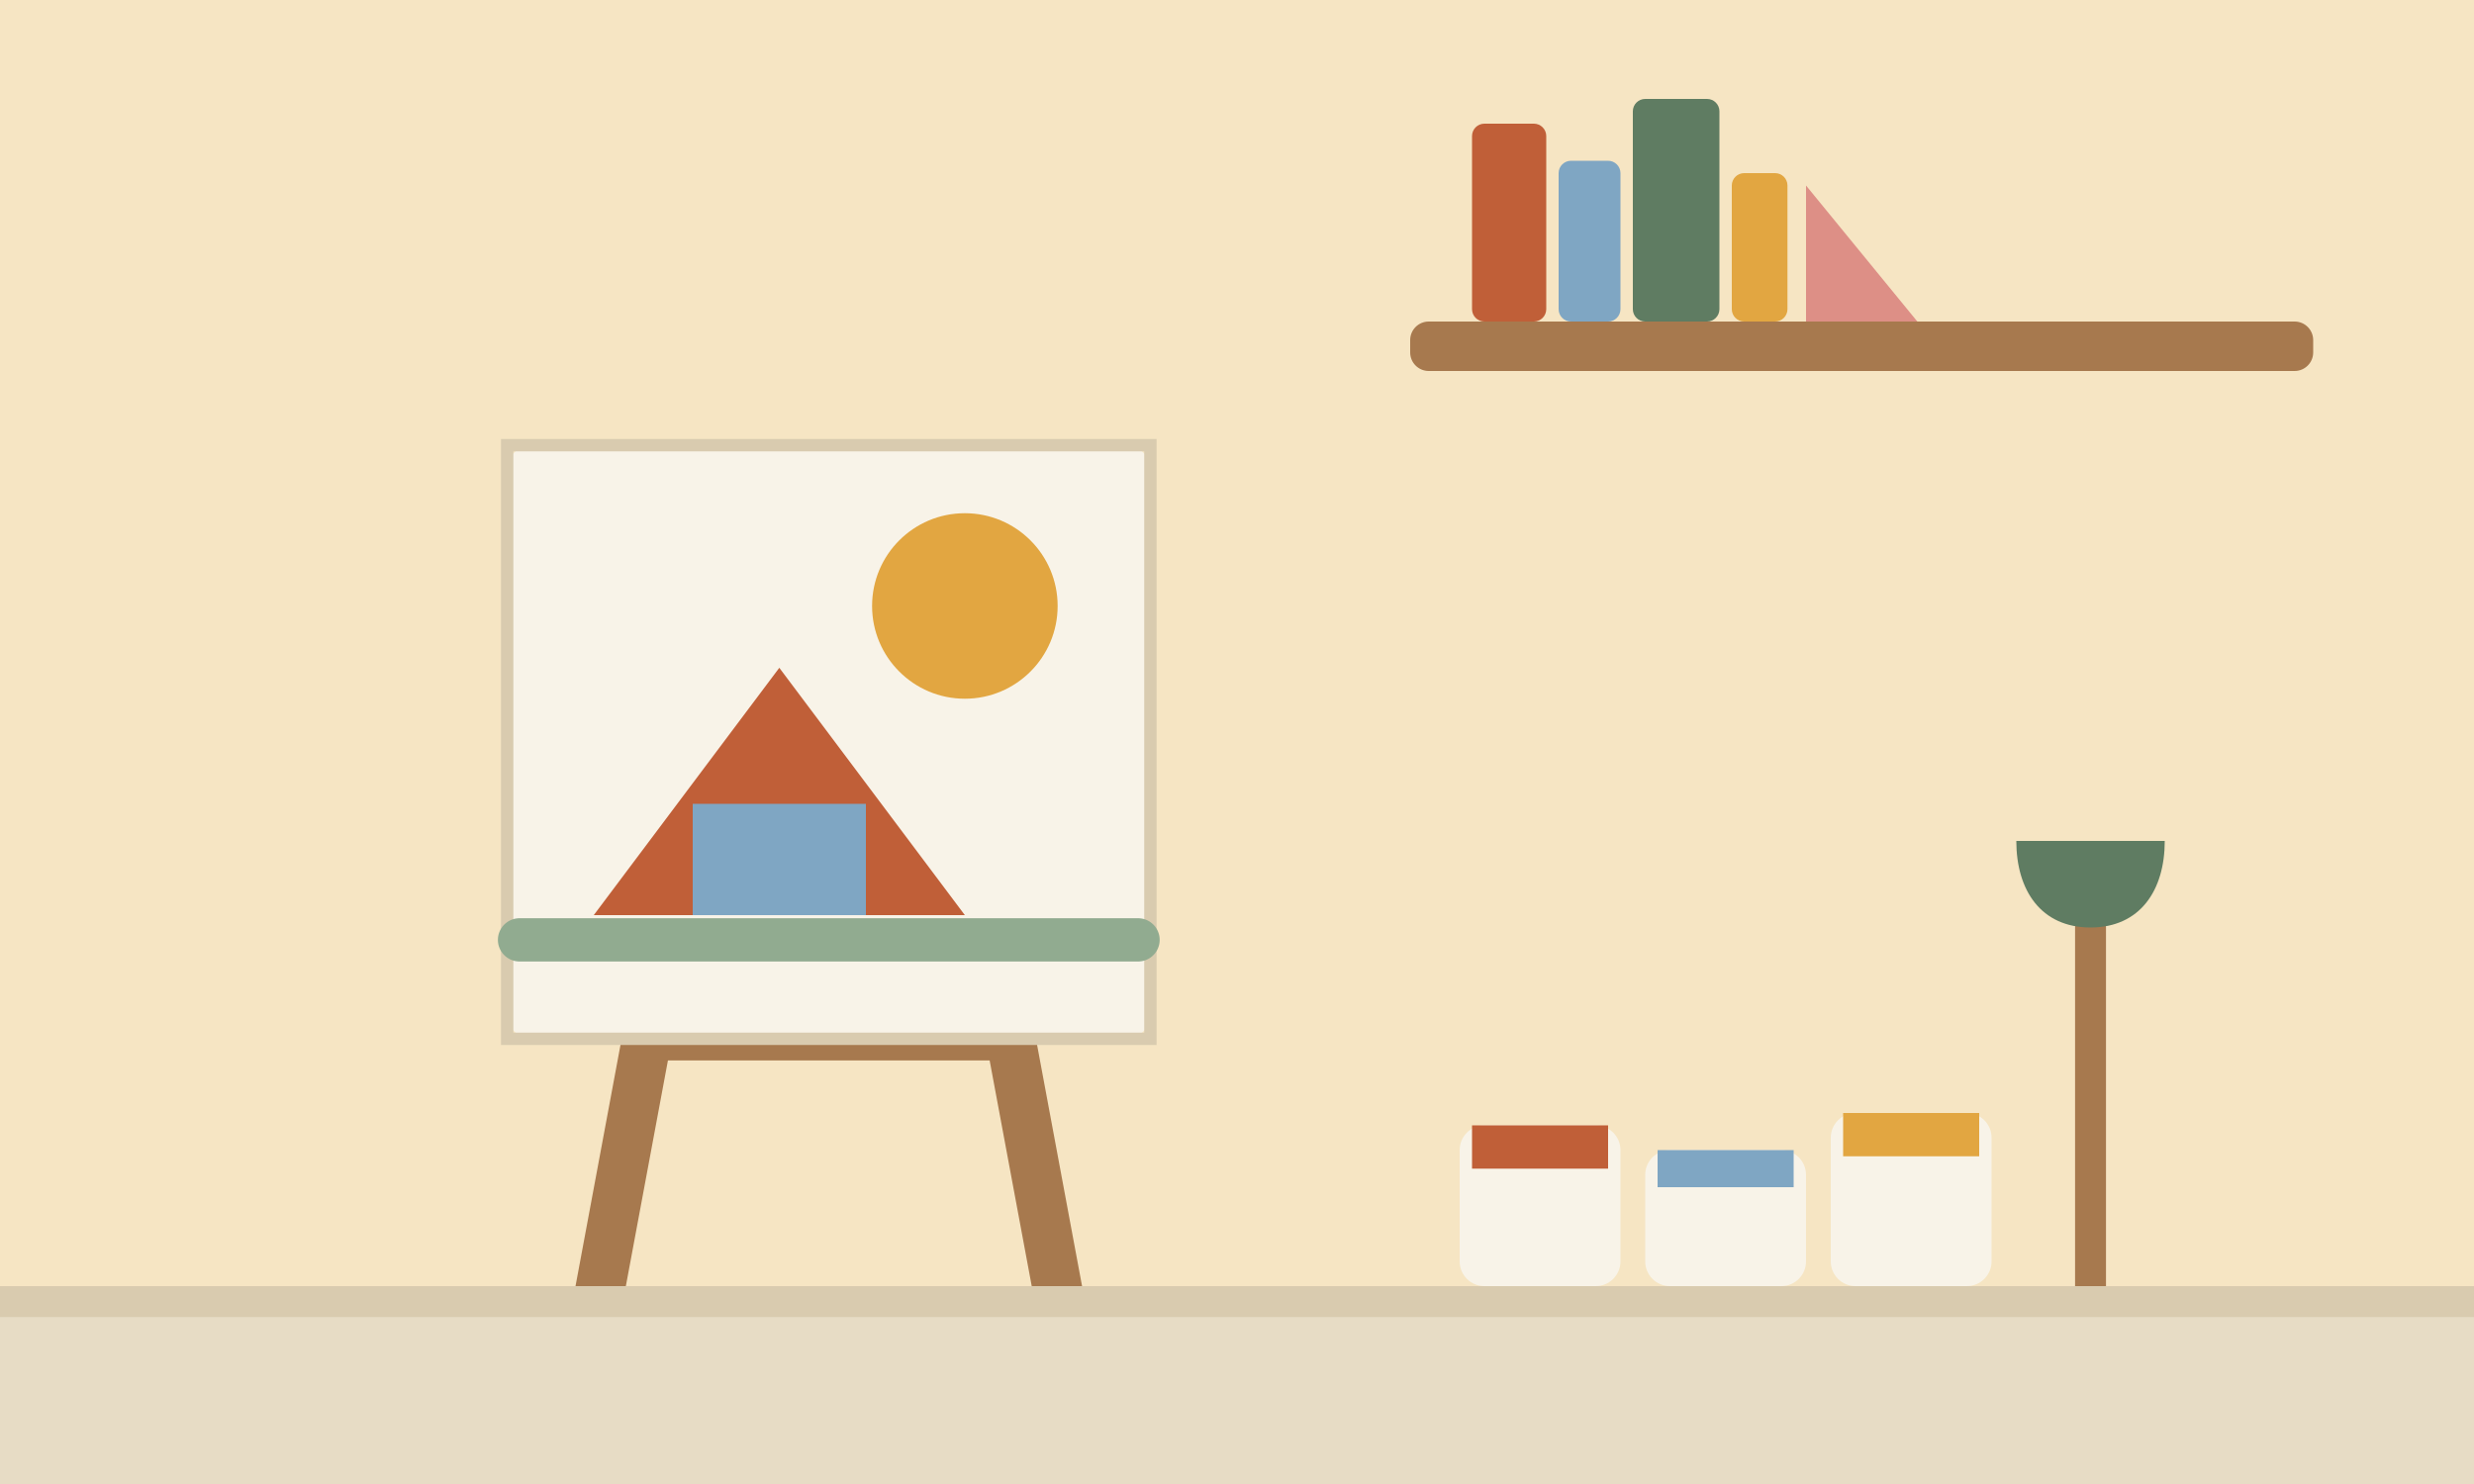
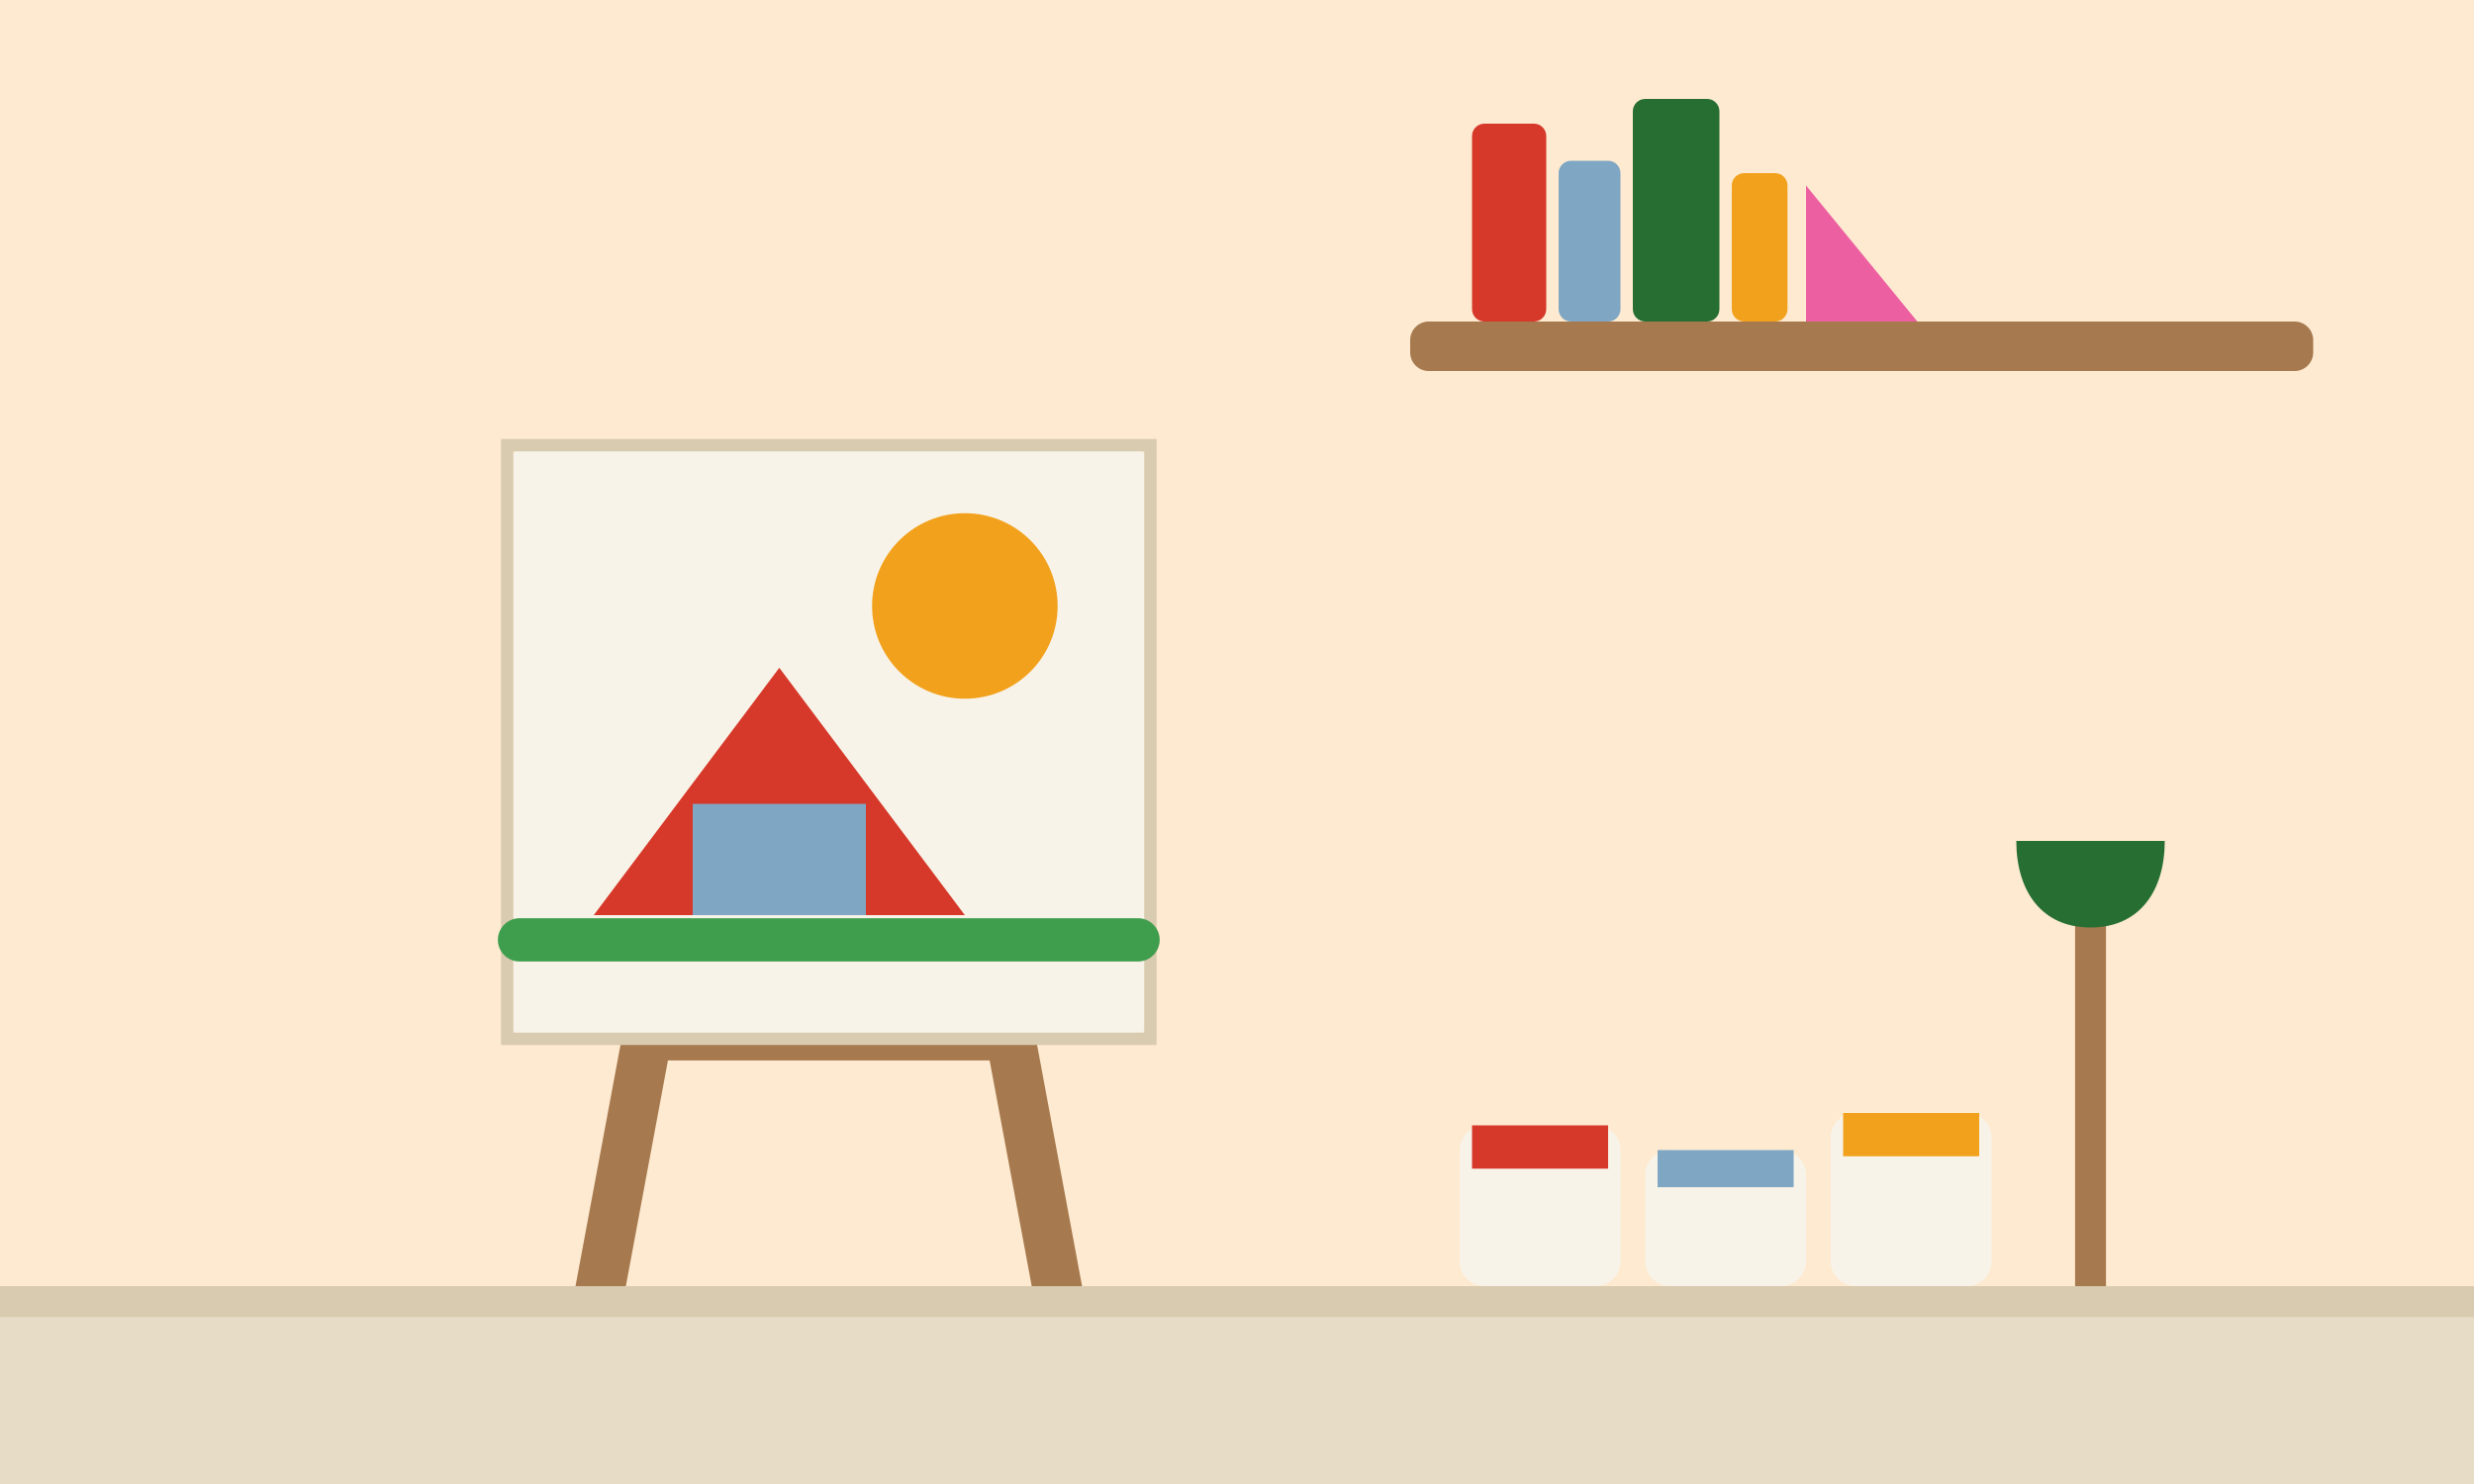
<svg xmlns="http://www.w3.org/2000/svg" viewBox="0 0 400 240" width="400" height="240" role="img" aria-label="The Grove room: an easel, paint pots and a reading corner">
-   <rect width="400" height="240" fill="#f6e5c3" />
+   <rect width="400" height="240" fill="#fdead0" />
  <rect x="228" y="52" width="146" height="8" rx="3" fill="#a7794e" />
  <g>
-     <rect x="238" y="20" width="12" height="32" rx="2" fill="#c05f38" />
+     <rect x="238" y="20" width="12" height="32" rx="2" fill="#d6382a" />
    <rect x="252" y="26" width="10" height="26" rx="2" fill="#7fa6c3" />
-     <rect x="264" y="16" width="14" height="36" rx="2" fill="#5f7c62" />
-     <rect x="280" y="28" width="9" height="24" rx="2" fill="#e2a641" />
-     <path d="M292 52v-22l18 22Z" fill="#dd8f86" />
+     <rect x="264" y="16" width="14" height="36" rx="2" fill="#276e33" />
+     <rect x="280" y="28" width="9" height="24" rx="2" fill="#f2a11c" />
+     <path d="M292 52v-22l18 22Z" fill="#ec5fa1" />
  </g>
  <path d="M96 214 118 96M172 214 150 96" stroke="#a7794e" stroke-width="8" stroke-linecap="round" />
  <path d="M108 168h52" stroke="#a7794e" stroke-width="7" stroke-linecap="round" />
  <rect x="82" y="72" width="104" height="96" rx="4" fill="#f8f3e8" />
  <path d="M82 72h104v96H82Z" fill="none" stroke="#d9cbaf" stroke-width="2" />
-   <circle cx="156" cy="98" r="15" fill="#e2a641" />
-   <path d="M96 148l30-40 30 40Z" fill="#c05f38" />
+   <circle cx="156" cy="98" r="15" fill="#f2a11c" />
+   <path d="M96 148l30-40 30 40Z" fill="#d6382a" />
  <rect x="112" y="130" width="28" height="18" fill="#7fa6c3" />
-   <path d="M84 152h100" stroke="#91ab90" stroke-width="7" stroke-linecap="round" />
+   <path d="M84 152h100" stroke="#3f9e4d" stroke-width="7" stroke-linecap="round" />
  <g>
    <rect x="236" y="182" width="26" height="26" rx="4" fill="#f8f3e8" />
-     <path d="M238 182h22v7h-22Z" fill="#c05f38" />
+     <path d="M238 182h22v7h-22Z" fill="#d6382a" />
    <rect x="266" y="186" width="26" height="22" rx="4" fill="#f8f3e8" />
    <path d="M268 186h22v6h-22Z" fill="#7fa6c3" />
    <rect x="296" y="180" width="26" height="28" rx="4" fill="#f8f3e8" />
-     <path d="M298 180h22v7h-22Z" fill="#e2a641" />
+     <path d="M298 180h22v7h-22Z" fill="#f2a11c" />
    <path d="M338 208V150" stroke="#a7794e" stroke-width="5" stroke-linecap="round" />
-     <path d="M338 150c-8 0-12-6-12-14h24c0 8-4 14-12 14Z" fill="#5f7c62" />
+     <path d="M338 150c-8 0-12-6-12-14h24c0 8-4 14-12 14Z" fill="#276e33" />
  </g>
  <path d="M0 208h400v32H0Z" fill="#e7dcc5" />
  <path d="M0 208h400v5H0Z" fill="#d9cbaf" />
-   <path d="M212 208c-4-18 6-28 26-28s30 10 26 28Z" fill="#dd8f86" opacity="0" />
+   <path d="M212 208c-4-18 6-28 26-28s30 10 26 28Z" fill="#ec5fa1" opacity="0" />
</svg>
